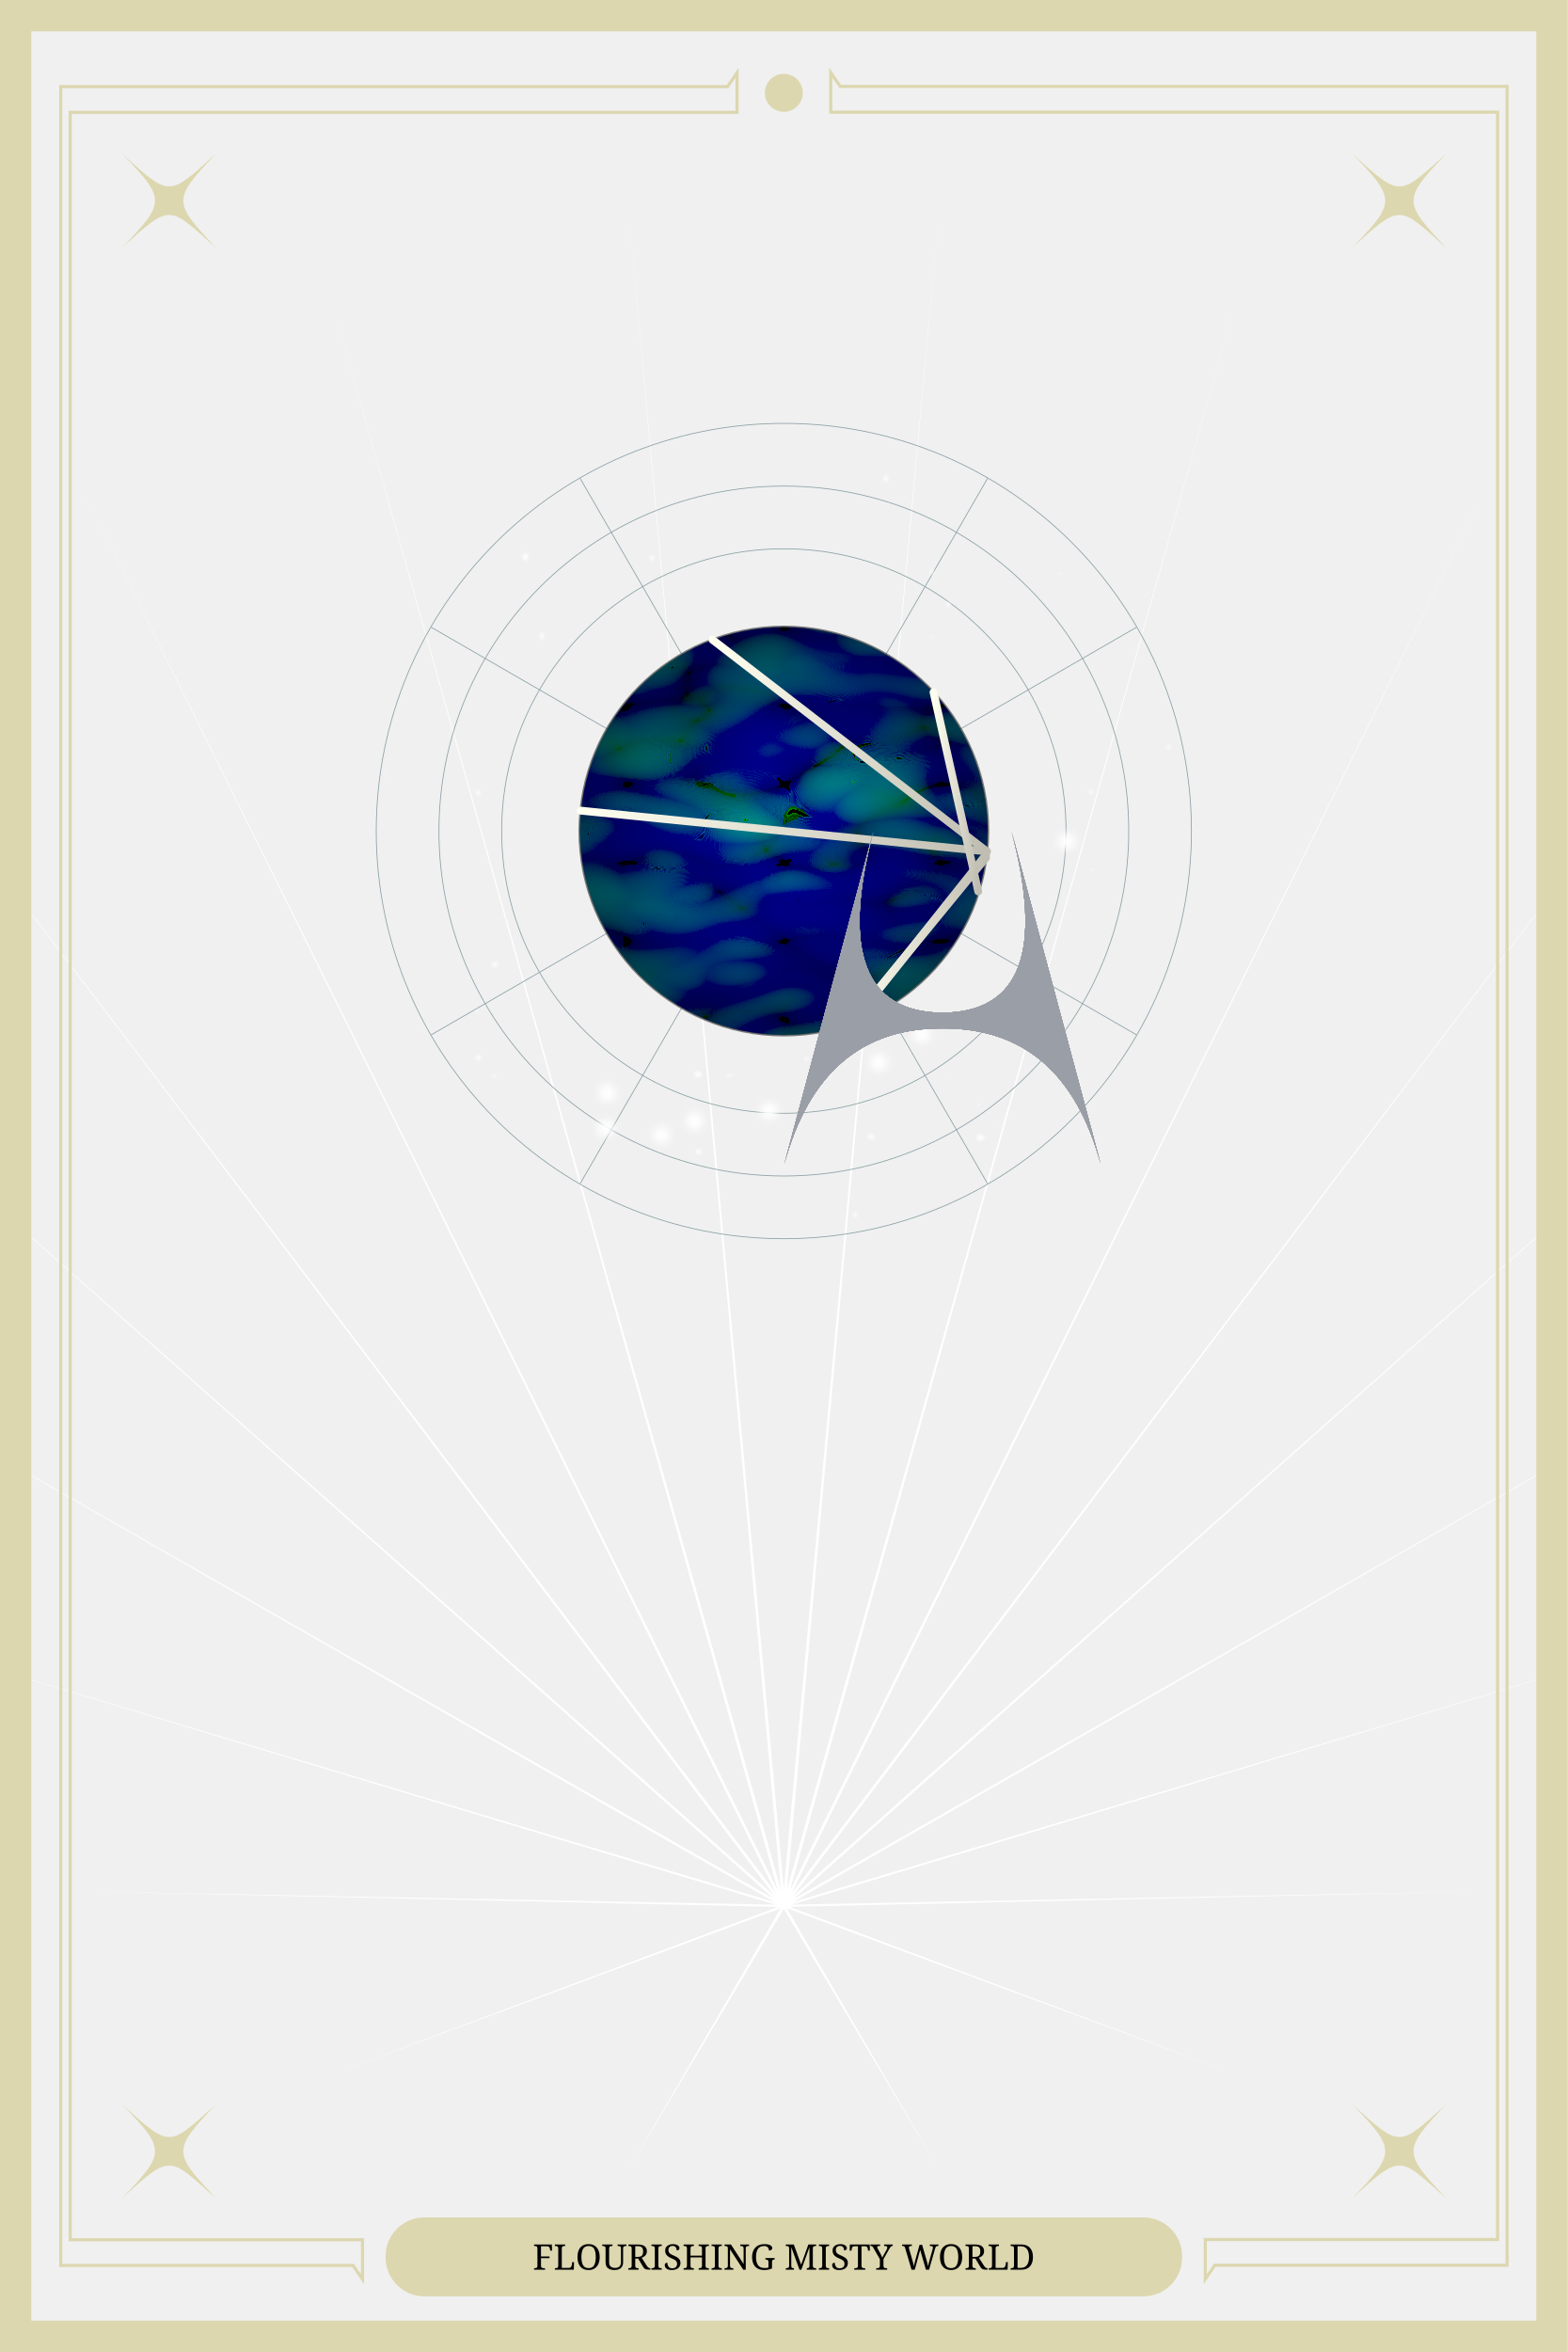
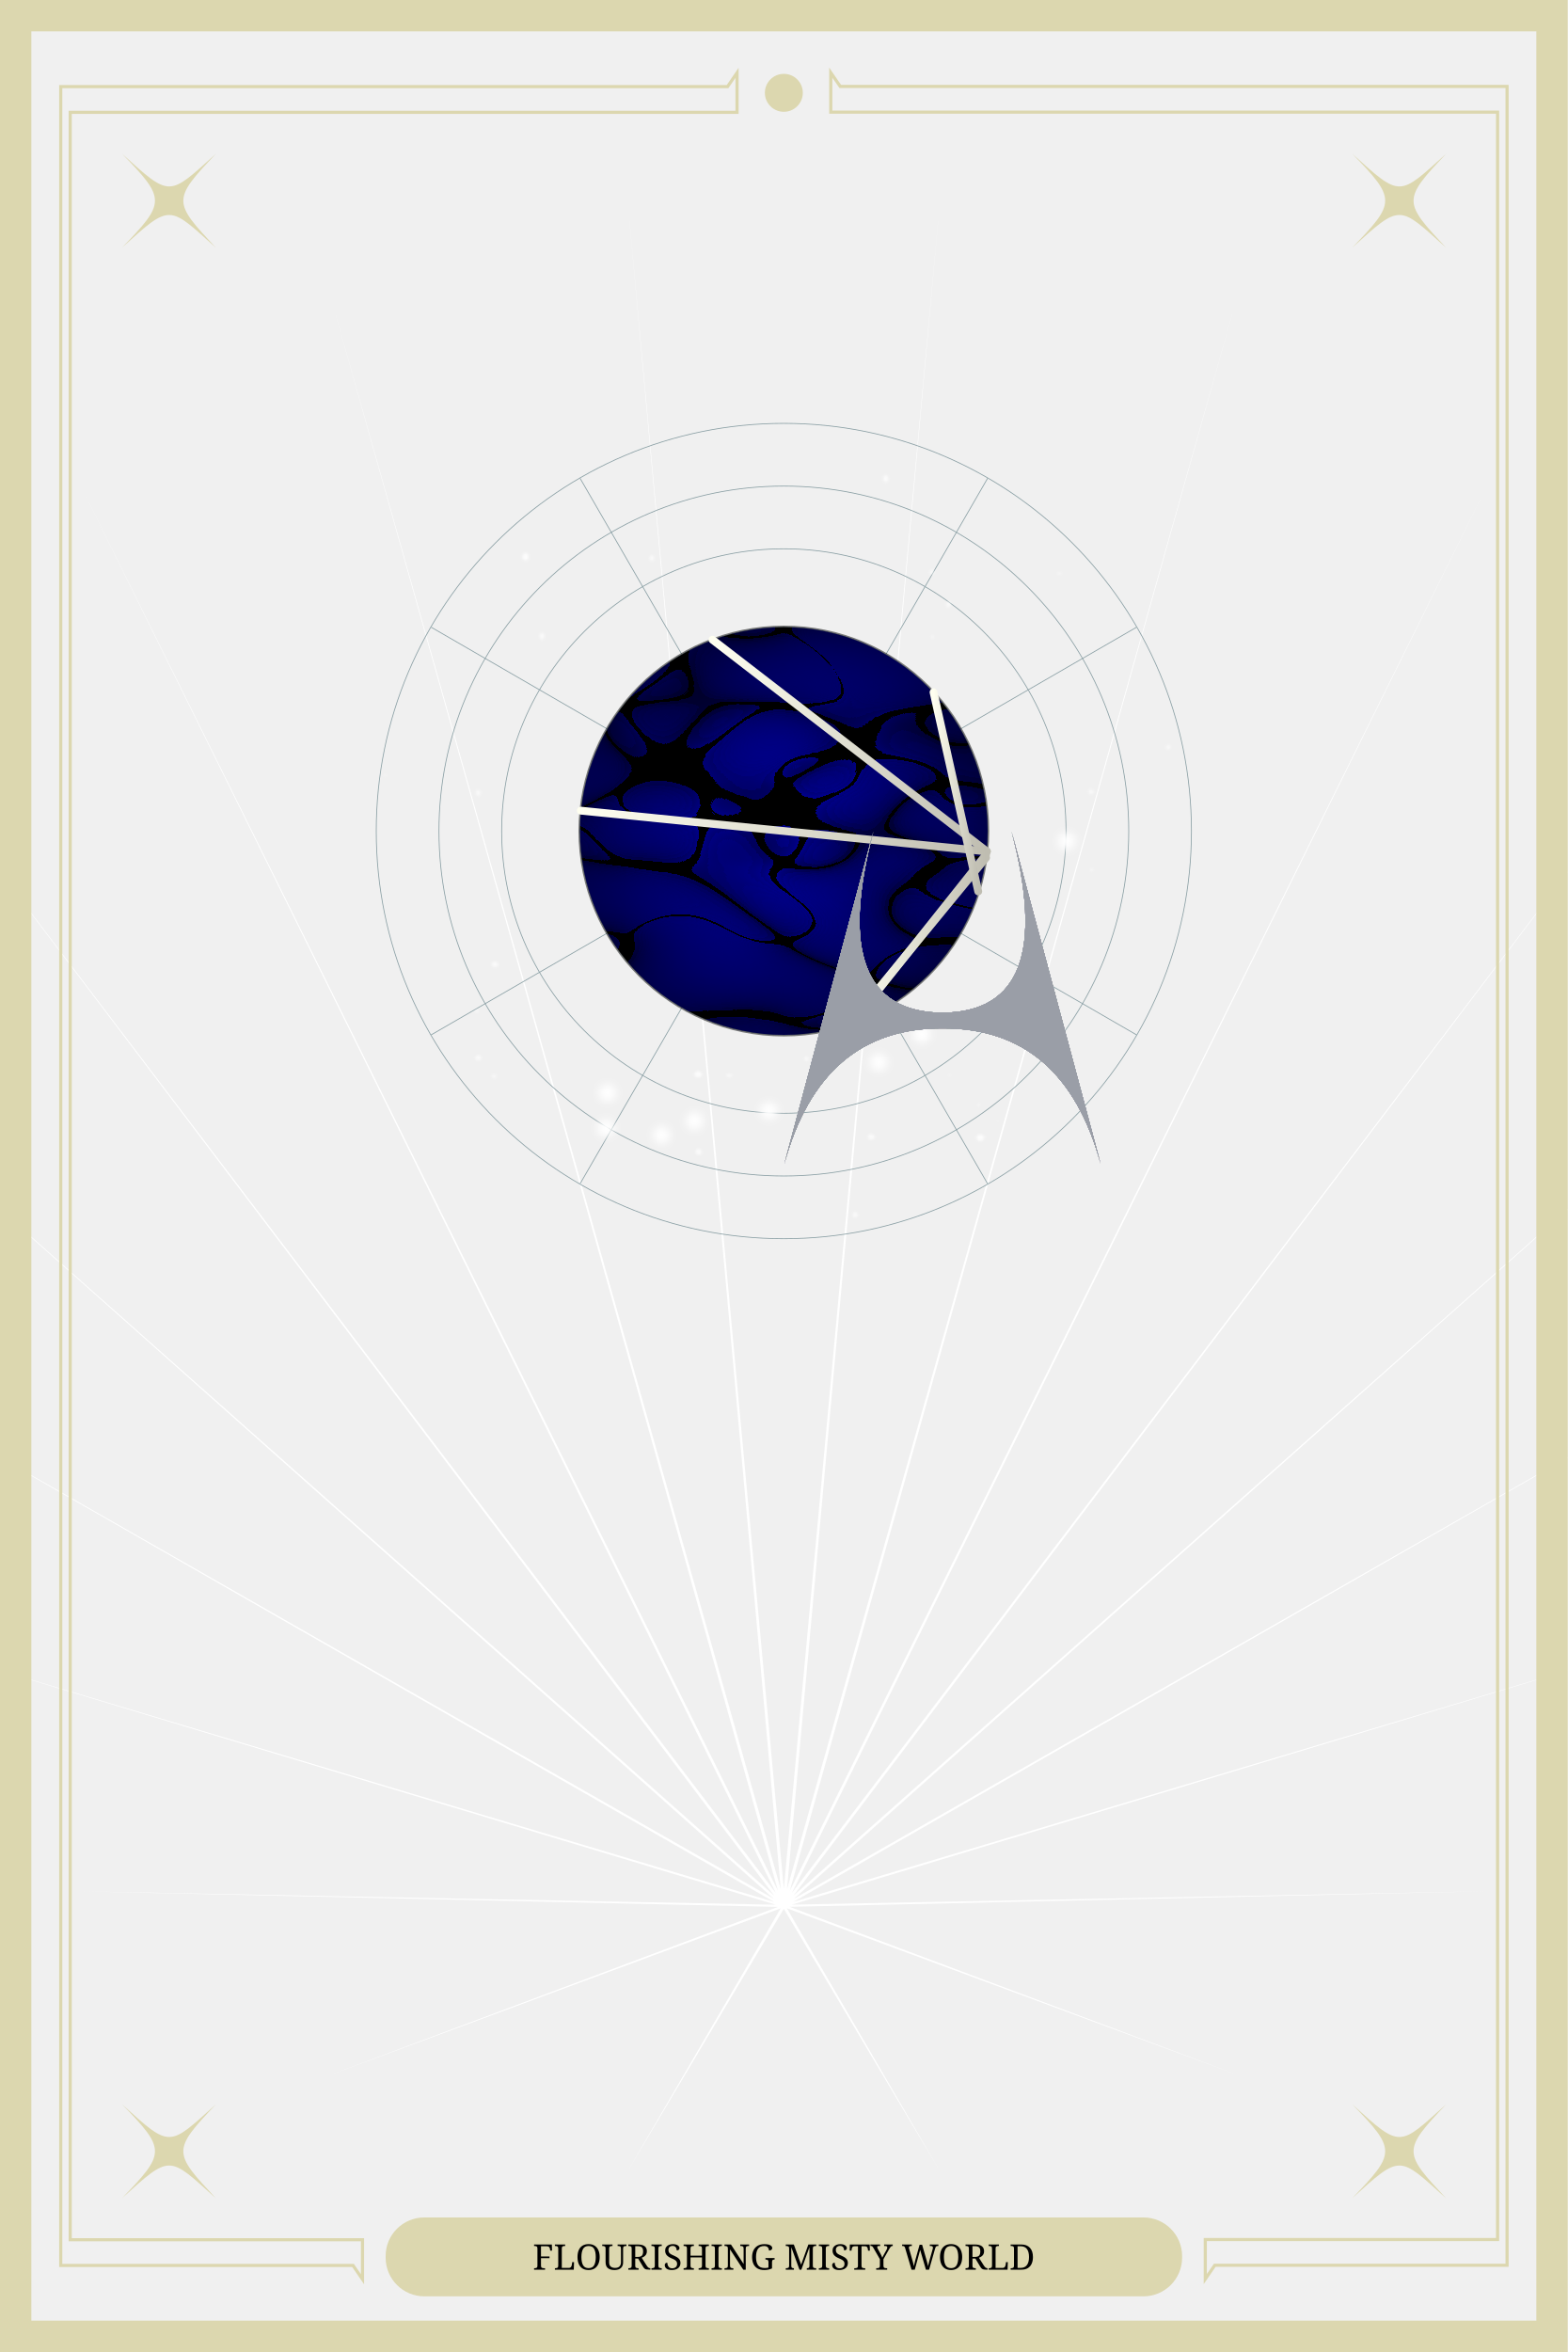
<svg xmlns="http://www.w3.org/2000/svg" version="1.1" viewBox="0 0 2000 3000" style="background: #112211;">
  <style type="text/css"> .bc{fill:none;stroke:#8BA0A5;} </style>
  <path d="M1000,2434.7l-198.9,334.1l194.9-334.7L422.9,2646l569.6-213.7l-891.4-19.9l888.6,17.1l-1122.4-338.6 l1120.5,335.1l-1243.4-713L987.3,2422L-255.5,1315.5L987.9,2418.1L-132.6,937.5l1122.4,1477L101.1,616l891.4,1795.7L422.9,382.4 l573.2,2027.5L801.1,259.6L1000,2409.3l198.9-2149.7l-194.9,2150.3l573.2-2027.5l-569.6,2029.3L1898.9,616l-888.6,1798.5 l1122.4-1477L1012.1,2418.1l1243.4-1102.6L1012.7,2422l1242.8-709.1l-1243.4,713l1120.5-335.1l-1122.4,338.6l888.6-17.1 l-891.4,19.9l569.6,213.7l-573.2-211.9l194.9,334.7L1000,2434.7z" fill="white" />
  <filter id="stars">
-     <feTurbulence baseFrequency="0.1" seed="5" />
+     <feTurbulence baseFrequency="0.1" seed="05" />
    <feColorMatrix values="0 0 0 7 -4 0 0 0 7 -4 0 0 0 7 -4 0 0 0 0 1" />
  </filter>
  <clipPath id="starsclip">
    <circle cx="1000" cy="1060" r="520" />
  </clipPath>
  <mask id="starsmask">
    <g filter="url(#stars)" transform="scale(2)">
      <rect width="100%" height="100%" />
    </g>
  </mask>
  <circle class="bc" cx="1000" cy="1060" r="260" />
  <circle class="bc" cx="1000" cy="1060" r="360" />
  <circle class="bc" cx="1000" cy="1060" r="440" />
  <circle class="bc" cx="1000" cy="1060" r="520" />
  <line class="bc" x1="740" y1="610" x2="1260" y2="1510" />
  <line class="bc" x1="1260" y1="610" x2="740" y2="1510" />
  <line class="bc" x1="1450" y1="800" x2="550" y2="1320" />
  <line class="bc" x1="1450" y1="1320" x2="550" y2="800" />
  <g style="filter: blur(2px);">
    <rect width="100%" height="100%" fill="white" mask="url(#starsmask)" clip-path="url(#starsclip)" />
  </g>
  <clipPath id="stoneclip">
    <circle cx="1000" cy="1060" r="262" />
  </clipPath>
  <filter id="texture">
-     <feTurbulence type="turbulence" id="octave" baseFrequency="0.005 0.01" numOctaves="2" />
+     <feTurbulence type="turbulence" id="octave" baseFrequency="0.005 0.01" numOctaves="01" />
    <feComponentTransfer>
      <feFuncR id="r" type="gamma" amplitude="0" exponent="0" offset="0" />
-       <feFuncG id="g" type="gamma" amplitude="0.75" exponent="0.6" offset="-0.25" />
+       <feFuncG id="g" type="gamma" amplitude="0.75" exponent="0.6" offset="-0.75" />
      <feFuncB id="b" type="gamma" amplitude="0.75" exponent="0.2" offset="-0.25" />
      <feFuncA type="discrete" tableValues="1" />
    </feComponentTransfer>
    <feComposite operator="in" in2="SourceGraphic" />
  </filter>
  <radialGradient id="ambientshadow">
    <stop offset="0%" stop-color="hsla(0, 0%, 0%, 0)" />
    <stop offset="100%" stop-color="hsla(0, 0%, 0%, 0.5)" />
  </radialGradient>
  <radialGradient id="sunshadow">
    <stop offset="0%" stop-color="hsla(0, 0%, 0%, 0)" />
    <stop offset="33%" stop-color="hsla(0, 0%, 0%, 0.7)" />
  </radialGradient>
  <circle cx="1000" cy="1060" r="260" filter="url(#texture)" />
  <circle cx="1000" cy="1060" r="262" fill="url(#ambientshadow)" />
  <g clip-path="url(#stoneclip)">
    <g>
-       <animateTransform attributeName="transform" attributeType="XML" type="translate" values="0 260;0 0;0 260" dur="31556926s" begin="-15389663s" repeatCount="indefinite" />
+       <animateTransform attributeName="transform" attributeType="XML" type="translate" values="0 0260;0 0;0 0260" dur="31556926s" begin="-015389663s" repeatCount="indefinite" />
      <circle r="1045" fill="url(#sunshadow)">
-         <animateMotion dur="86400s" begin="-43200s" repeatCount="indefinite" path="M 1000 800 A 260 260 0 0 1 1000 1320 A 260 260 0 0 1 1000 800 z" />
+         <animateMotion dur="86400s" begin="-043200s" repeatCount="indefinite" path="M 1000 800 A 260 260 0 0 1 1000 1320 A 260 260 0 0 1 1000 800 z" />
      </circle>
    </g>
  </g>
  <g transform="translate(1000 1060)">
    <defs>
      <linearGradient id="aspectgradient">
        <stop offset="0%" stop-color="#FFFFF0" />
        <stop offset="100%" stop-color="#BFBDB1" />
      </linearGradient>
    </defs>
    <g style="filter: blur(5px);">
-       <circle cx="-114" cy="370" r="11" fill="white" />
-       <circle cx="-225" cy="334" r="11" fill="white" />
-       <circle cx="-227" cy="379" r="11" fill="white" />
-       <circle cx="121" cy="295" r="11" fill="white" />
-       <circle cx="-19" cy="357" r="11" fill="white" />
-       <circle cx="361" cy="13" r="11" fill="white" />
-       <circle cx="176" cy="259" r="11" fill="white" />
-       <circle cx="-156" cy="388" r="11" fill="white" />
+       <circle cx="-0114" cy="0370" r="11" fill="white" />
+       <circle cx="-0225" cy="0334" r="11" fill="white" />
+       <circle cx="-0227" cy="0379" r="11" fill="white" />
+       <circle cx="0121" cy="0295" r="11" fill="white" />
+       <circle cx="-019" cy="0357" r="11" fill="white" />
+       <circle cx="0361" cy="013" r="11" fill="white" />
+       <circle cx="0176" cy="0259" r="11" fill="white" />
+       <circle cx="-0156" cy="0388" r="11" fill="white" />
    </g>
-     <line x1="259" y1="26" x2="-91" y2="-244" stroke="url(#aspectgradient)" stroke-width="10" stroke-linecap="round" />
-     <line x1="259" y1="26" x2="-259" y2="-26" stroke="url(#aspectgradient)" stroke-width="10" stroke-linecap="round" />
-     <line x1="83" y1="247" x2="84" y2="246" stroke="url(#aspectgradient)" stroke-width="10" stroke-linecap="round" />
-     <line x1="83" y1="247" x2="258" y2="34" stroke="url(#aspectgradient)" stroke-width="10" stroke-linecap="round" />
-     <line x1="87" y1="245" x2="258" y2="30" stroke="url(#aspectgradient)" stroke-width="10" stroke-linecap="round" />
-     <line x1="248" y1="77" x2="191" y2="-177" stroke="url(#aspectgradient)" stroke-width="10" stroke-linecap="round" />
+     <line x1="0259" y1="026" x2="-091" y2="-0244" stroke="url(#aspectgradient)" stroke-width="10" stroke-linecap="round" />
+     <line x1="0259" y1="026" x2="-0259" y2="-026" stroke="url(#aspectgradient)" stroke-width="10" stroke-linecap="round" />
+     <line x1="083" y1="0247" x2="084" y2="0246" stroke="url(#aspectgradient)" stroke-width="10" stroke-linecap="round" />
+     <line x1="083" y1="0247" x2="0258" y2="034" stroke="url(#aspectgradient)" stroke-width="10" stroke-linecap="round" />
+     <line x1="087" y1="0245" x2="0258" y2="030" stroke="url(#aspectgradient)" stroke-width="10" stroke-linecap="round" />
+     <line x1="0248" y1="077" x2="0191" y2="-0177" stroke="url(#aspectgradient)" stroke-width="10" stroke-linecap="round" />
  </g>
  <defs>
    <g id="halo">
      <path d="M404.28,425.13,290.38.13q61.2,230.4-88,231.6-149.25-1.2-88-231.6L.48,425.13Q47.58,251,202.38,251.73,357.33,251,404.28,425.13Z" fill="#9A9EA7" />
    </g>
  </defs>
  <g transform="translate(1000 1060)">
    <g style="transform: rotate(calc(0 * 15deg)) translateY(-600px);">
      <use href="#halo" />
    </g>
-     <g style="transform: rotate(calc(1 * 15deg)) translateY(-600px);">  </g>
-     <g style="transform: rotate(calc(2 * 15deg)) translateY(-600px);">
+     <g style="transform: rotate(calc(01 * 15deg)) translateY(-600px);">  </g>
+     <g style="transform: rotate(calc(02 * 15deg)) translateY(-600px);">
      <use href="#halo" />
    </g>
-     <g style="transform: rotate(calc(3 * 15deg)) translateY(-600px);">  </g>
-     <g style="transform: rotate(calc(4 * 15deg)) translateY(-600px);">
+     <g style="transform: rotate(calc(03 * 15deg)) translateY(-600px);">  </g>
+     <g style="transform: rotate(calc(04 * 15deg)) translateY(-600px);">
      <use href="#halo" />
    </g>
-     <g style="transform: rotate(calc(5 * 15deg)) translateY(-600px);">  </g>
-     <g style="transform: rotate(calc(6 * 15deg)) translateY(-600px);">
+     <g style="transform: rotate(calc(05 * 15deg)) translateY(-600px);">  </g>
+     <g style="transform: rotate(calc(06 * 15deg)) translateY(-600px);">
      <use href="#halo" />
    </g>
-     <g style="transform: rotate(calc(7 * 15deg)) translateY(-600px);">  </g>
-     <g style="transform: rotate(calc(8 * 15deg)) translateY(-600px);">
+     <g style="transform: rotate(calc(07 * 15deg)) translateY(-600px);">  </g>
+     <g style="transform: rotate(calc(08 * 15deg)) translateY(-600px);">
      <use href="#halo" />
    </g>
-     <g style="transform: rotate(calc(9 * 15deg)) translateY(-600px);">  </g>
-     <g style="transform: rotate(calc(10 * 15deg)) translateY(-600px);">
+     <g style="transform: rotate(calc(09 * 15deg)) translateY(-600px);">  </g>
+     <g style="transform: rotate(calc(010 * 15deg)) translateY(-600px);">
      <use href="#halo" />
    </g>
-     <g style="transform: rotate(calc(11 * 15deg)) translateY(-600px);">  </g>
-     <g style="transform: rotate(calc(12 * 15deg)) translateY(-600px);">
+     <g style="transform: rotate(calc(011 * 15deg)) translateY(-600px);">  </g>
+     <g style="transform: rotate(calc(012 * 15deg)) translateY(-600px);">
      <use href="#halo" />
    </g>
-     <g style="transform: rotate(calc(13 * 15deg)) translateY(-600px);">  </g>
-     <g style="transform: rotate(calc(14 * 15deg)) translateY(-600px);">
+     <g style="transform: rotate(calc(013 * 15deg)) translateY(-600px);">  </g>
+     <g style="transform: rotate(calc(014 * 15deg)) translateY(-600px);">
      <use href="#halo" />
    </g>
-     <g style="transform: rotate(calc(15 * 15deg)) translateY(-600px);">  </g>
-     <g style="transform: rotate(calc(16 * 15deg)) translateY(-600px);">
+     <g style="transform: rotate(calc(015 * 15deg)) translateY(-600px);">  </g>
+     <g style="transform: rotate(calc(016 * 15deg)) translateY(-600px);">
      <use href="#halo" />
    </g>
-     <g style="transform: rotate(calc(17 * 15deg)) translateY(-600px);">  </g>
-     <g style="transform: rotate(calc(18 * 15deg)) translateY(-600px);">
+     <g style="transform: rotate(calc(017 * 15deg)) translateY(-600px);">  </g>
+     <g style="transform: rotate(calc(018 * 15deg)) translateY(-600px);">
      <use href="#halo" />
    </g>
-     <g style="transform: rotate(calc(19 * 15deg)) translateY(-600px);">  </g>
-     <g style="transform: rotate(calc(20 * 15deg)) translateY(-600px);">
+     <g style="transform: rotate(calc(019 * 15deg)) translateY(-600px);">  </g>
+     <g style="transform: rotate(calc(020 * 15deg)) translateY(-600px);">
      <use href="#halo" />
    </g>
-     <g style="transform: rotate(calc(21 * 15deg)) translateY(-600px);">  </g>
-     <g style="transform: rotate(calc(22 * 15deg)) translateY(-600px);">
+     <g style="transform: rotate(calc(021 * 15deg)) translateY(-600px);">  </g>
+     <g style="transform: rotate(calc(022 * 15deg)) translateY(-600px);">
      <use href="#halo" />
    </g>
-     <g style="transform: rotate(calc(23 * 15deg)) translateY(-600px);">  </g>
+     <g style="transform: rotate(calc(023 * 15deg)) translateY(-600px);">  </g>
  </g>
  <style type="text/css"> .st0{fill:none;stroke:#DCD7AF;stroke-width:4;stroke-miterlimit:10;} .st1{fill:#DCD7AF;} </style>
  <symbol id="Frame_border" viewBox="-433.4 -1413.6 866.8 2827.1">
    <path class="st0" d="M419.3,1389.5l12.1,17.6v-17.6v-32.8h-850.7v-2713.5h372.9v-32.8v-17.6l-12.1,17.6h-372.9v32.8v2713.5v32.8 H419.3z" />
  </symbol>
  <symbol id="Star" viewBox="-59.9 -59.9 119.8 119.8">
    <path class="st1" d="M59.9,59.9C-0.6,5.8,2.8,3-59.8,59.9c56.3-58,55.5-62-0.1-119.7C2.8-2.9-0.7-5.6,59.8-59.9 C5.4-1.5,3.6,0.7,59.9,59.9z" />
  </symbol>
  <g id="frame">
    <g>
      <path class="st1" d="M1960,40v2920H40V40H1960 M2000,0H0v3000h2000V0L2000,0z" />
    </g>
    <use href="#Frame_border" width="866.8" height="2827.1" x="-433.4" y="-1413.6" transform="matrix(1 0 0 -1 508.8714 1500.001)" />
    <use href="#Frame_border" width="866.8" height="2827.1" x="-433.4" y="-1413.6" transform="matrix(-1 0 0 -1 1491.258 1499.773)" />
    <circle class="st1" cx="1000" cy="118.4" r="24.2" />
    <use href="#Star" width="119.8" height="119.8" x="-59.9" y="-59.9" transform="matrix(1 0 0 -1 215.571 256.0737)" />
    <use href="#Star" width="119.8" height="119.8" x="-59.9" y="-59.9" transform="matrix(1 0 0 -1 1785.036 256.0737)" />
    <use href="#Star" width="119.8" height="119.8" x="-59.9" y="-59.9" transform="matrix(1 0 0 -1 215.571 2744.023)" />
    <use href="#Star" width="119.8" height="119.8" x="-59.9" y="-59.9" transform="matrix(1 0 0 -1 1785.036 2744.023)" />
    <path class="st1" d="M541.3,2828.4h917.5c27.2,0,49.3,22.1,49.3,49.3v2c0,27.2-22.1,49.3-49.3,49.3H541.3 c-27.2,0-49.3-22.1-49.3-49.3v-2C491.9,2850.5,514,2828.4,541.3,2828.4z" />
    <text text-anchor="middle" x="1000" y="2895" style="font: 45px serif;">FLOURISHING MISTY WORLD</text>
  </g>
</svg>
